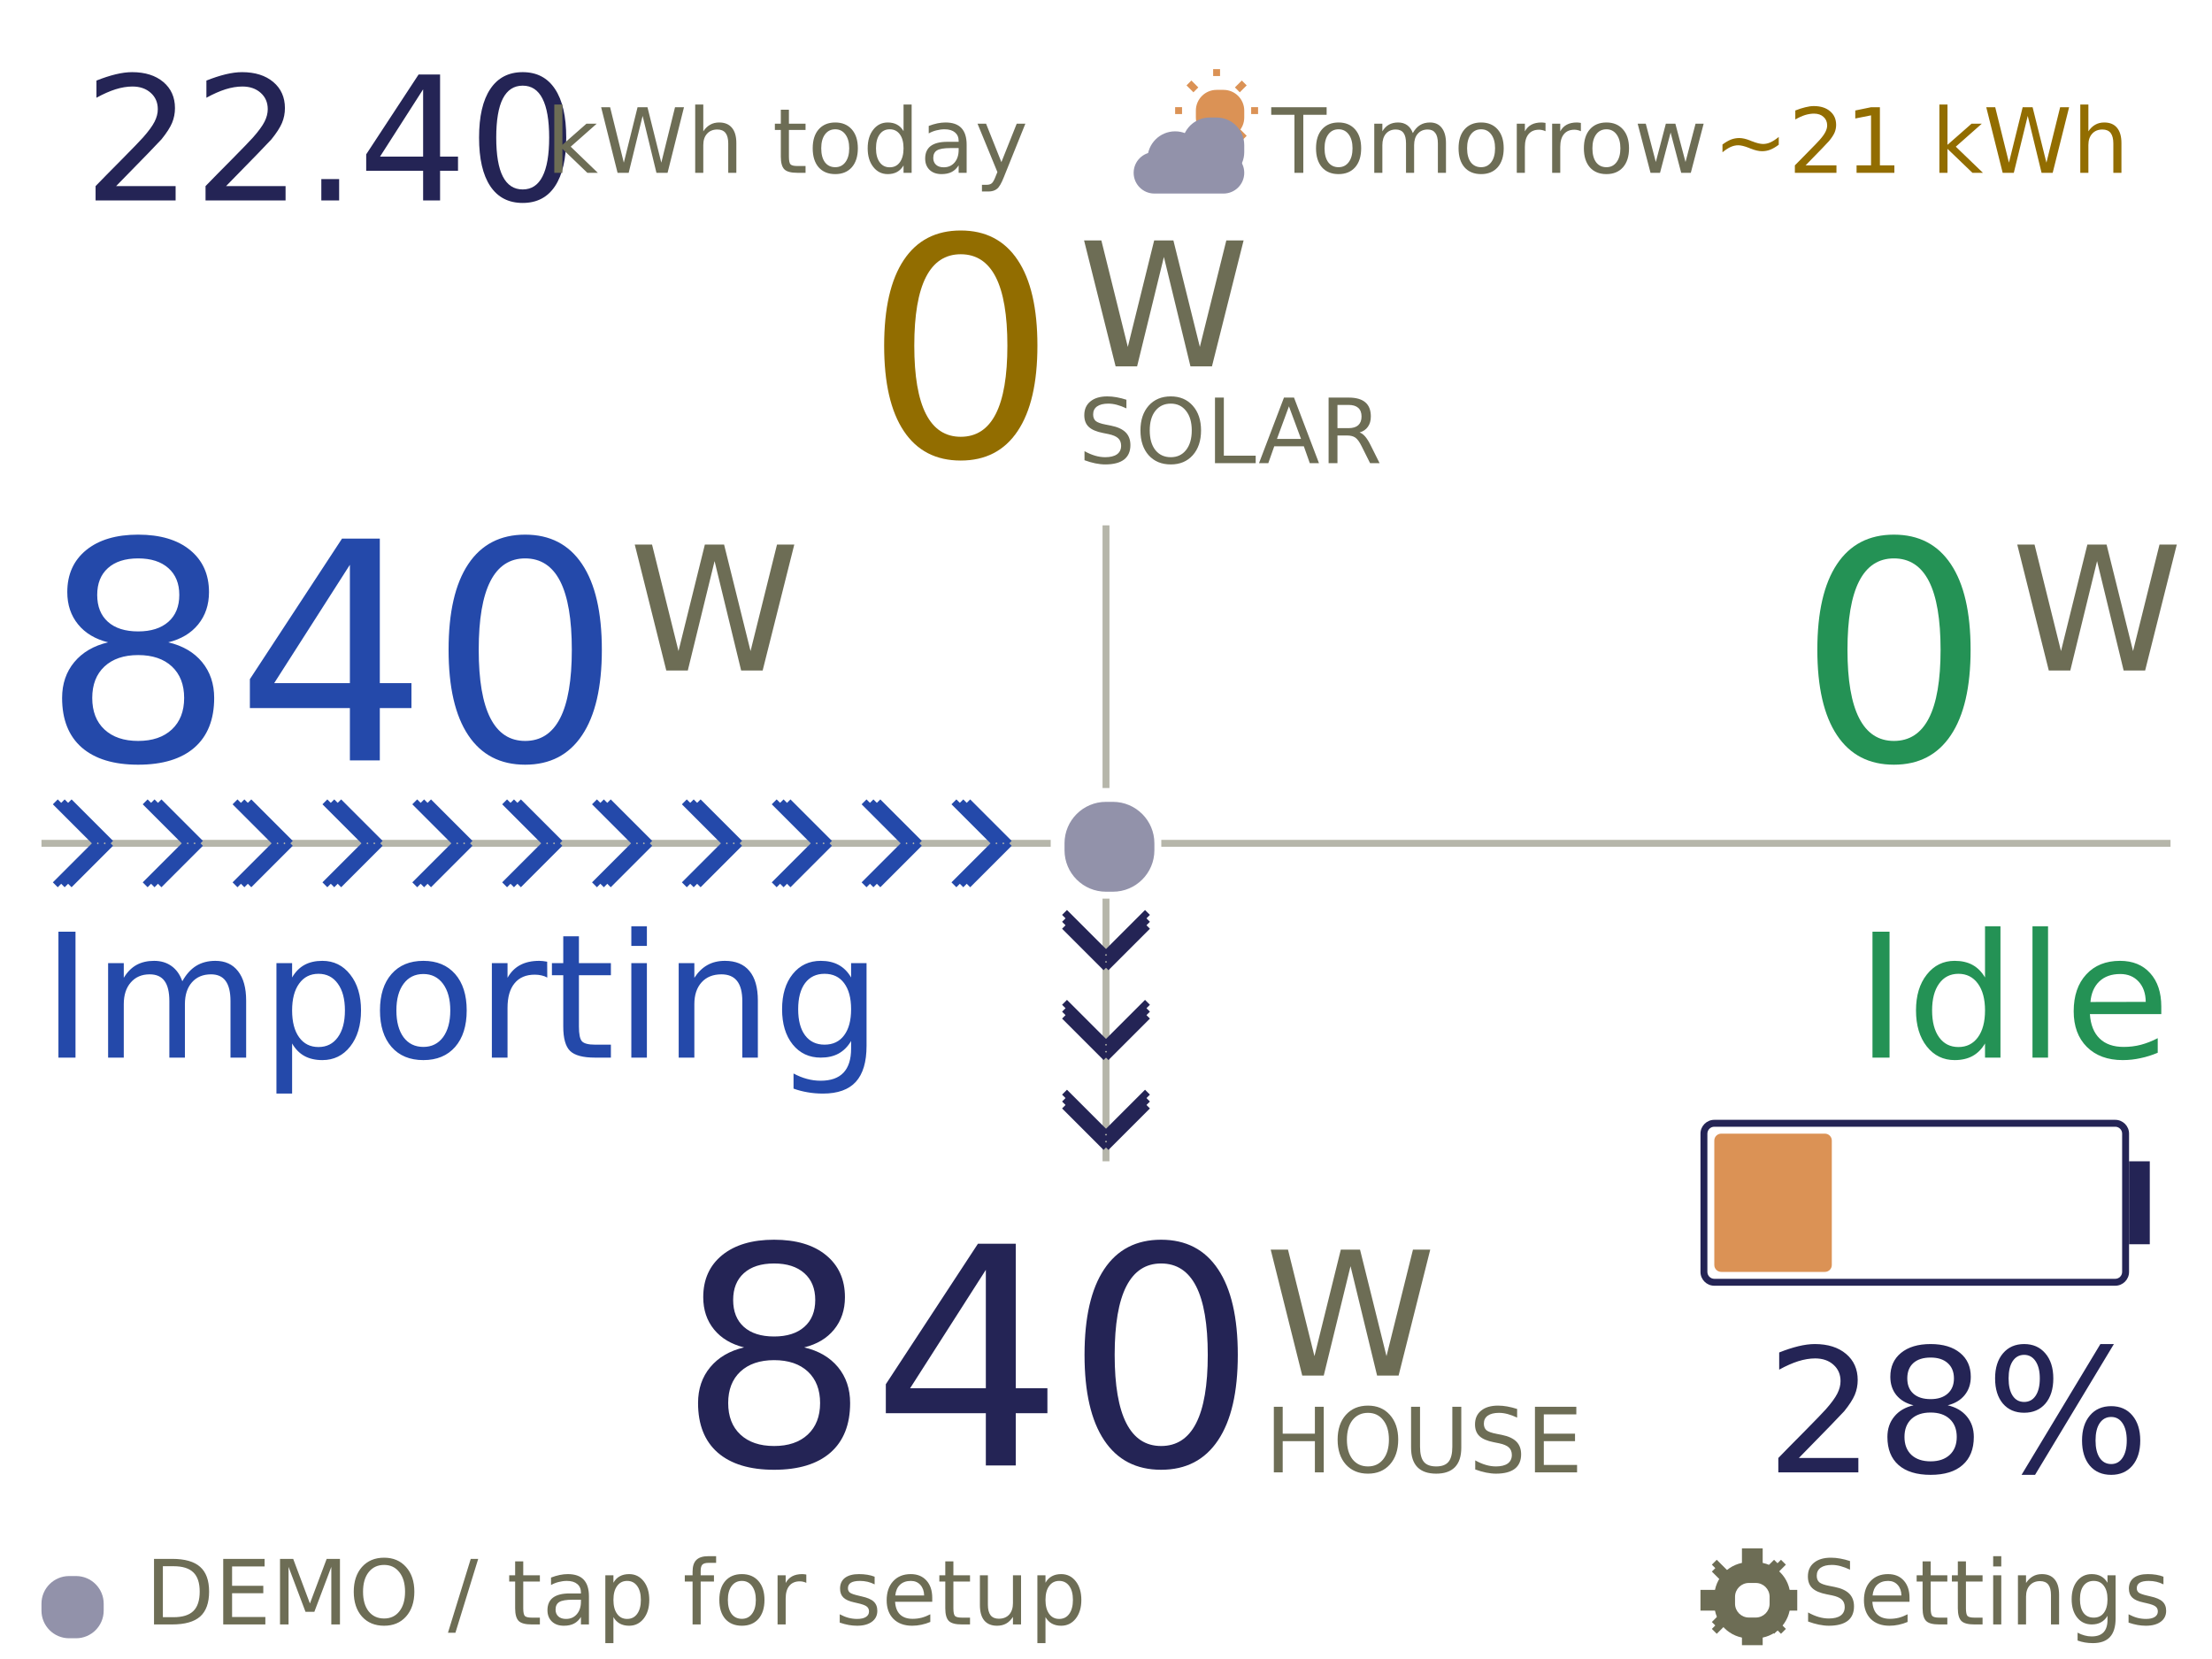
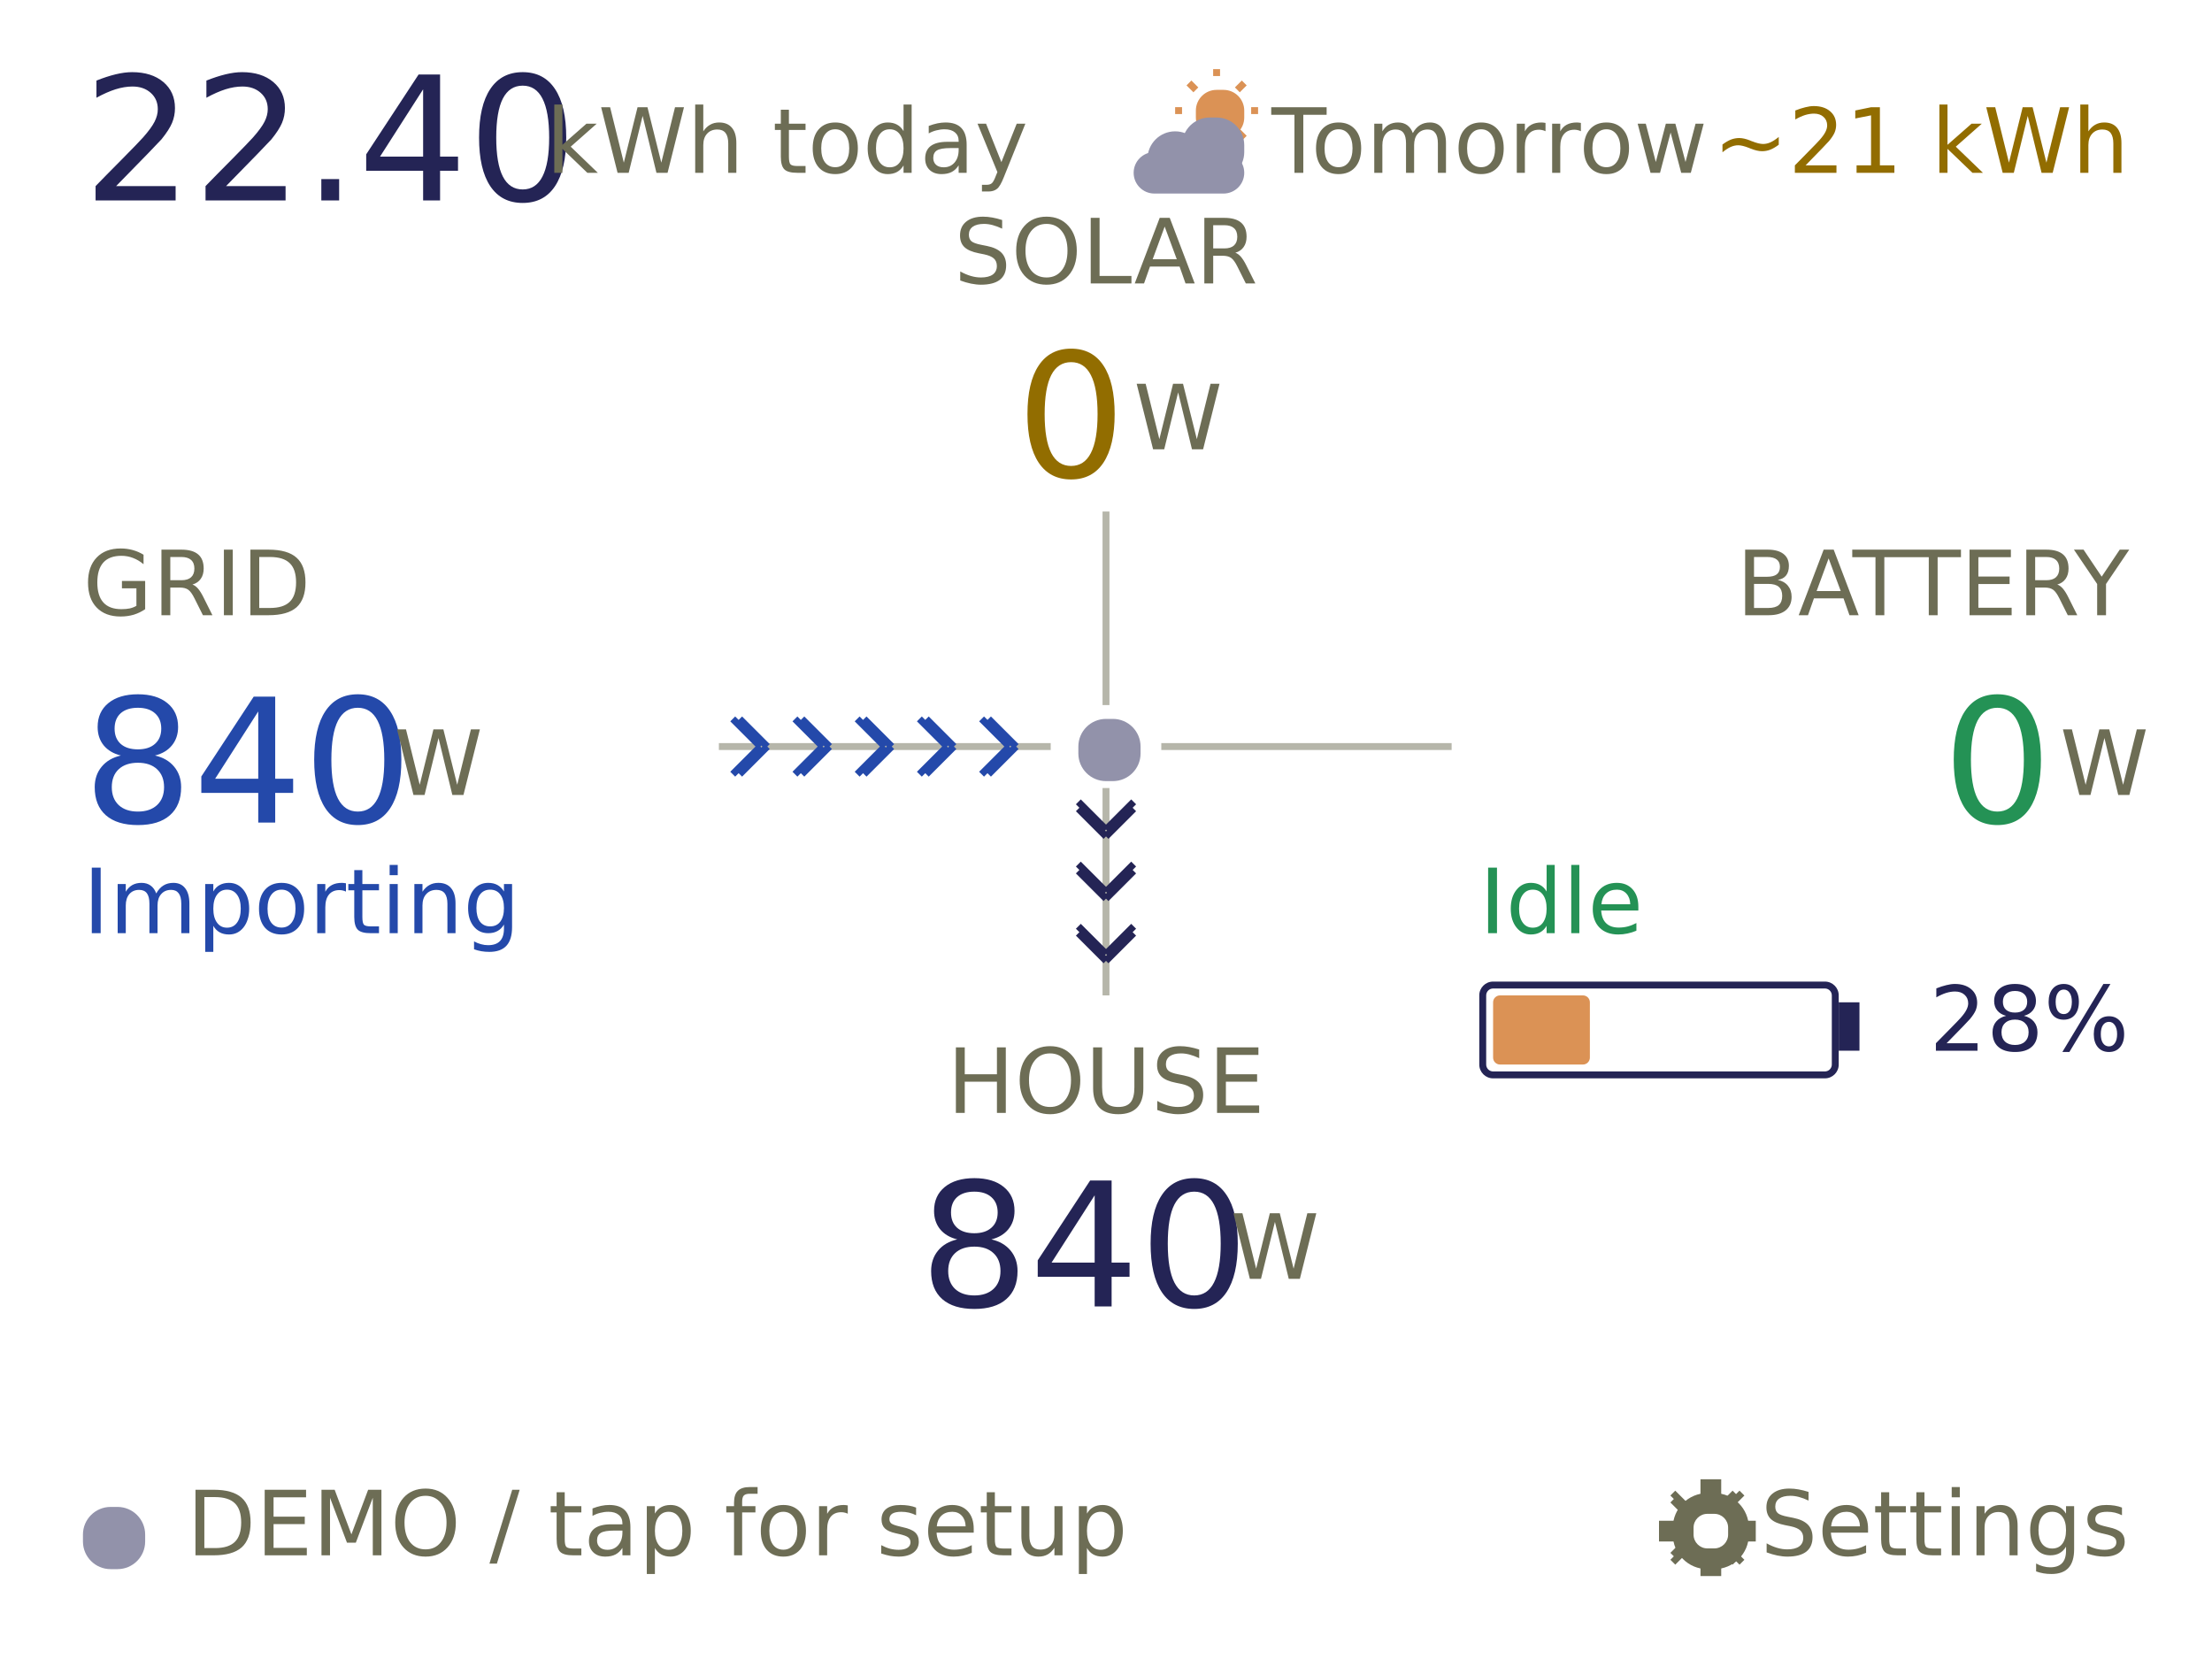
<svg xmlns="http://www.w3.org/2000/svg" width="960" height="720" viewBox="0 0 320 240">
  <style>text{font-family:DejaVu Sans,sans-serif}</style>
  <rect x="0" y="0" width="320" height="240" rx="0" fill="#ffffff" />
  <text x="12" y="29" font-size="25" text-anchor="start" fill="#242455">22.40</text>
  <text x="79" y="25" font-size="13" text-anchor="start" fill="#6d6d55">kWh today</text>
  <text x="308" y="25" font-size="13" text-anchor="end" fill="#926d00">~21 kWh</text>
  <text x="247" y="25" font-size="13" text-anchor="end" fill="#6d6d55">Tomorrow</text>
  <rect x="173" y="13" width="7" height="7" rx="3" fill="#db9255" />
  <path d="M176 11 L176 10" fill="none" stroke="#db9255" />
  <path d="M176 21 L176 22" fill="none" stroke="#db9255" />
  <path d="M171 16 L170 16" fill="none" stroke="#db9255" />
  <path d="M181 16 L182 16" fill="none" stroke="#db9255" />
  <path d="M173 13 L172 12" fill="none" stroke="#db9255" />
  <path d="M179 13 L180 12" fill="none" stroke="#db9255" />
  <path d="M173 19 L172 20" fill="none" stroke="#db9255" />
  <path d="M179 19 L180 20" fill="none" stroke="#db9255" />
  <rect x="164" y="22" width="16" height="6" rx="3" fill="#9292aa" />
  <rect x="166" y="19" width="8" height="8" rx="4" fill="#9292aa" />
  <rect x="171" y="17" width="9" height="9" rx="4" fill="#9292aa" />
-   <text x="125" y="66" font-size="44" text-anchor="start" fill="#926d00">0</text>
-   <text x="156" y="53" font-size="25" text-anchor="start" fill="#6d6d55">W</text>
-   <text x="156" y="67" font-size="13" text-anchor="start" fill="#6d6d55">SOLAR</text>
-   <text x="98" y="212" font-size="44" text-anchor="start" fill="#242455">840</text>
-   <text x="183" y="199" font-size="25" text-anchor="start" fill="#6d6d55">W</text>
-   <text x="183" y="213" font-size="13" text-anchor="start" fill="#6d6d55">HOUSE</text>
-   <text x="6" y="110" font-size="44" text-anchor="start" fill="#2449aa">840</text>
-   <text x="91" y="97" font-size="25" text-anchor="start" fill="#6d6d55">W</text>
-   <text x="260" y="110" font-size="44" text-anchor="start" fill="#249255">0</text>
-   <text x="291" y="97" font-size="25" text-anchor="start" fill="#6d6d55">W</text>
-   <text x="6" y="153" font-size="25" text-anchor="start" fill="#2449aa">Importing</text>
-   <text x="314" y="153" font-size="25" text-anchor="end" fill="#249255">Idle</text>
-   <rect x="246" y="162" width="62" height="24" rx="2" fill="#242455" />
-   <rect x="308" y="168" width="3" height="12" rx="0" fill="#242455" />
-   <rect x="247" y="163" width="60" height="22" rx="1" fill="#ffffff" />
-   <rect x="248" y="164" width="17" height="20" rx="1" fill="#db9255" />
-   <text x="311" y="213" font-size="25" text-anchor="end" fill="#242455">28%</text>
-   <path d="M160 76 L160 114" fill="none" stroke="#b6b6aa" />
-   <path d="M6 122 L152 122" fill="none" stroke="#b6b6aa" />
-   <path d="M10 116 L16 122" fill="none" stroke="#2449aa" />
-   <path d="M10 128 L16 122" fill="none" stroke="#2449aa" />
-   <path d="M9 116 L15 122" fill="none" stroke="#2449aa" />
-   <path d="M9 128 L15 122" fill="none" stroke="#2449aa" />
-   <path d="M8 116 L14 122" fill="none" stroke="#2449aa" />
-   <path d="M8 128 L14 122" fill="none" stroke="#2449aa" />
-   <path d="M23 116 L29 122" fill="none" stroke="#2449aa" />
-   <path d="M23 128 L29 122" fill="none" stroke="#2449aa" />
-   <path d="M22 116 L28 122" fill="none" stroke="#2449aa" />
-   <path d="M22 128 L28 122" fill="none" stroke="#2449aa" />
-   <path d="M21 116 L27 122" fill="none" stroke="#2449aa" />
-   <path d="M21 128 L27 122" fill="none" stroke="#2449aa" />
-   <path d="M36 116 L42 122" fill="none" stroke="#2449aa" />
-   <path d="M36 128 L42 122" fill="none" stroke="#2449aa" />
-   <path d="M35 116 L41 122" fill="none" stroke="#2449aa" />
-   <path d="M35 128 L41 122" fill="none" stroke="#2449aa" />
-   <path d="M34 116 L40 122" fill="none" stroke="#2449aa" />
-   <path d="M34 128 L40 122" fill="none" stroke="#2449aa" />
-   <path d="M49 116 L55 122" fill="none" stroke="#2449aa" />
-   <path d="M49 128 L55 122" fill="none" stroke="#2449aa" />
-   <path d="M48 116 L54 122" fill="none" stroke="#2449aa" />
-   <path d="M48 128 L54 122" fill="none" stroke="#2449aa" />
-   <path d="M47 116 L53 122" fill="none" stroke="#2449aa" />
-   <path d="M47 128 L53 122" fill="none" stroke="#2449aa" />
-   <path d="M62 116 L68 122" fill="none" stroke="#2449aa" />
-   <path d="M62 128 L68 122" fill="none" stroke="#2449aa" />
-   <path d="M61 116 L67 122" fill="none" stroke="#2449aa" />
-   <path d="M61 128 L67 122" fill="none" stroke="#2449aa" />
-   <path d="M60 116 L66 122" fill="none" stroke="#2449aa" />
-   <path d="M60 128 L66 122" fill="none" stroke="#2449aa" />
-   <path d="M75 116 L81 122" fill="none" stroke="#2449aa" />
-   <path d="M75 128 L81 122" fill="none" stroke="#2449aa" />
-   <path d="M74 116 L80 122" fill="none" stroke="#2449aa" />
-   <path d="M74 128 L80 122" fill="none" stroke="#2449aa" />
-   <path d="M73 116 L79 122" fill="none" stroke="#2449aa" />
-   <path d="M73 128 L79 122" fill="none" stroke="#2449aa" />
-   <path d="M88 116 L94 122" fill="none" stroke="#2449aa" />
-   <path d="M88 128 L94 122" fill="none" stroke="#2449aa" />
-   <path d="M87 116 L93 122" fill="none" stroke="#2449aa" />
-   <path d="M87 128 L93 122" fill="none" stroke="#2449aa" />
-   <path d="M86 116 L92 122" fill="none" stroke="#2449aa" />
-   <path d="M86 128 L92 122" fill="none" stroke="#2449aa" />
-   <path d="M101 116 L107 122" fill="none" stroke="#2449aa" />
-   <path d="M101 128 L107 122" fill="none" stroke="#2449aa" />
-   <path d="M100 116 L106 122" fill="none" stroke="#2449aa" />
-   <path d="M100 128 L106 122" fill="none" stroke="#2449aa" />
-   <path d="M99 116 L105 122" fill="none" stroke="#2449aa" />
-   <path d="M99 128 L105 122" fill="none" stroke="#2449aa" />
-   <path d="M114 116 L120 122" fill="none" stroke="#2449aa" />
-   <path d="M114 128 L120 122" fill="none" stroke="#2449aa" />
-   <path d="M113 116 L119 122" fill="none" stroke="#2449aa" />
-   <path d="M113 128 L119 122" fill="none" stroke="#2449aa" />
-   <path d="M112 116 L118 122" fill="none" stroke="#2449aa" />
-   <path d="M112 128 L118 122" fill="none" stroke="#2449aa" />
-   <path d="M127 116 L133 122" fill="none" stroke="#2449aa" />
-   <path d="M127 128 L133 122" fill="none" stroke="#2449aa" />
-   <path d="M126 116 L132 122" fill="none" stroke="#2449aa" />
-   <path d="M126 128 L132 122" fill="none" stroke="#2449aa" />
-   <path d="M125 116 L131 122" fill="none" stroke="#2449aa" />
-   <path d="M125 128 L131 122" fill="none" stroke="#2449aa" />
-   <path d="M140 116 L146 122" fill="none" stroke="#2449aa" />
-   <path d="M140 128 L146 122" fill="none" stroke="#2449aa" />
-   <path d="M139 116 L145 122" fill="none" stroke="#2449aa" />
-   <path d="M139 128 L145 122" fill="none" stroke="#2449aa" />
-   <path d="M138 116 L144 122" fill="none" stroke="#2449aa" />
-   <path d="M138 128 L144 122" fill="none" stroke="#2449aa" />
-   <path d="M168 122 L314 122" fill="none" stroke="#b6b6aa" />
-   <path d="M160 130 L160 168" fill="none" stroke="#b6b6aa" />
-   <path d="M154 134 L160 140" fill="none" stroke="#242455" />
-   <path d="M166 134 L160 140" fill="none" stroke="#242455" />
-   <path d="M154 133 L160 139" fill="none" stroke="#242455" />
-   <path d="M166 133 L160 139" fill="none" stroke="#242455" />
-   <path d="M154 132 L160 138" fill="none" stroke="#242455" />
-   <path d="M166 132 L160 138" fill="none" stroke="#242455" />
-   <path d="M154 147 L160 153" fill="none" stroke="#242455" />
-   <path d="M166 147 L160 153" fill="none" stroke="#242455" />
-   <path d="M154 146 L160 152" fill="none" stroke="#242455" />
-   <path d="M166 146 L160 152" fill="none" stroke="#242455" />
-   <path d="M154 145 L160 151" fill="none" stroke="#242455" />
-   <path d="M166 145 L160 151" fill="none" stroke="#242455" />
-   <path d="M154 160 L160 166" fill="none" stroke="#242455" />
-   <path d="M166 160 L160 166" fill="none" stroke="#242455" />
-   <path d="M154 159 L160 165" fill="none" stroke="#242455" />
-   <path d="M166 159 L160 165" fill="none" stroke="#242455" />
-   <path d="M154 158 L160 164" fill="none" stroke="#242455" />
-   <path d="M166 158 L160 164" fill="none" stroke="#242455" />
-   <rect x="154" y="116" width="13" height="13" rx="6" fill="#9292aa" />
-   <rect x="6" y="228" width="9" height="9" rx="4" fill="#9292aa" />
-   <text x="21" y="235" font-size="13" text-anchor="start" fill="#6d6d55">DEMO / tap for setup</text>
-   <text x="314" y="235" font-size="13" text-anchor="end" fill="#6d6d55">Settings</text>
-   <rect x="252" y="224" width="3" height="14" rx="0" fill="#6d6d55" />
-   <rect x="246" y="230" width="14" height="3" rx="0" fill="#6d6d55" />
-   <path d="M248 226 L258 236" fill="none" stroke="#6d6d55" />
-   <path d="M248 227 L257 236" fill="none" stroke="#6d6d55" />
-   <path d="M248 236 L258 226" fill="none" stroke="#6d6d55" />
-   <path d="M248 235 L257 226" fill="none" stroke="#6d6d55" />
-   <rect x="248" y="226" width="11" height="11" rx="5" fill="#6d6d55" />
-   <rect x="251" y="229" width="5" height="5" rx="2" fill="#ffffff" />
+   <text x="160" y="41" font-size="13" text-anchor="middle" fill="#6d6d55">SOLAR</text>
+   <text x="147" y="69" font-size="25" text-anchor="start" fill="#926d00">0</text>
+   <text x="164" y="65" font-size="13" text-anchor="start" fill="#6d6d55">W</text>
+   <text x="12" y="89" font-size="13" text-anchor="start" fill="#6d6d55">GRID</text>
+   <text x="12" y="119" font-size="25" text-anchor="start" fill="#2449aa">840</text>
+   <text x="57" y="115" font-size="13" text-anchor="start" fill="#6d6d55">W</text>
+   <text x="308" y="89" font-size="13" text-anchor="end" fill="#6d6d55">BATTERY</text>
+   <text x="281" y="119" font-size="25" text-anchor="start" fill="#249255">0</text>
+   <text x="298" y="115" font-size="13" text-anchor="start" fill="#6d6d55">W</text>
+   <text x="160" y="161" font-size="13" text-anchor="middle" fill="#6d6d55">HOUSE</text>
+   <text x="133" y="189" font-size="25" text-anchor="start" fill="#242455">840</text>
+   <text x="178" y="185" font-size="13" text-anchor="start" fill="#6d6d55">W</text>
+   <text x="12" y="135" font-size="13" text-anchor="start" fill="#2449aa">Importing</text>
+   <text x="214" y="135" font-size="13" text-anchor="start" fill="#249255">Idle</text>
+   <rect x="214" y="142" width="52" height="14" rx="2" fill="#242455" />
+   <rect x="266" y="145" width="3" height="7" rx="0" fill="#242455" />
+   <rect x="215" y="143" width="50" height="12" rx="1" fill="#ffffff" />
+   <rect x="216" y="144" width="14" height="10" rx="1" fill="#db9255" />
+   <text x="308" y="152" font-size="13" text-anchor="end" fill="#242455">28%</text>
+   <path d="M160 74 L160 102" fill="none" stroke="#b6b6aa" />
+   <path d="M104 108 L152 108" fill="none" stroke="#b6b6aa" />
+   <path d="M107 104 L111 108" fill="none" stroke="#2449aa" />
+   <path d="M107 112 L111 108" fill="none" stroke="#2449aa" />
+   <path d="M106 104 L110 108" fill="none" stroke="#2449aa" />
+   <path d="M106 112 L110 108" fill="none" stroke="#2449aa" />
+   <path d="M116 104 L120 108" fill="none" stroke="#2449aa" />
+   <path d="M116 112 L120 108" fill="none" stroke="#2449aa" />
+   <path d="M115 104 L119 108" fill="none" stroke="#2449aa" />
+   <path d="M115 112 L119 108" fill="none" stroke="#2449aa" />
+   <path d="M125 104 L129 108" fill="none" stroke="#2449aa" />
+   <path d="M125 112 L129 108" fill="none" stroke="#2449aa" />
+   <path d="M124 104 L128 108" fill="none" stroke="#2449aa" />
+   <path d="M124 112 L128 108" fill="none" stroke="#2449aa" />
+   <path d="M134 104 L138 108" fill="none" stroke="#2449aa" />
+   <path d="M134 112 L138 108" fill="none" stroke="#2449aa" />
+   <path d="M133 104 L137 108" fill="none" stroke="#2449aa" />
+   <path d="M133 112 L137 108" fill="none" stroke="#2449aa" />
+   <path d="M143 104 L147 108" fill="none" stroke="#2449aa" />
+   <path d="M143 112 L147 108" fill="none" stroke="#2449aa" />
+   <path d="M142 104 L146 108" fill="none" stroke="#2449aa" />
+   <path d="M142 112 L146 108" fill="none" stroke="#2449aa" />
+   <path d="M168 108 L210 108" fill="none" stroke="#b6b6aa" />
+   <path d="M160 114 L160 144" fill="none" stroke="#b6b6aa" />
+   <path d="M156 117 L160 121" fill="none" stroke="#242455" />
+   <path d="M164 117 L160 121" fill="none" stroke="#242455" />
+   <path d="M156 116 L160 120" fill="none" stroke="#242455" />
+   <path d="M164 116 L160 120" fill="none" stroke="#242455" />
+   <path d="M156 126 L160 130" fill="none" stroke="#242455" />
+   <path d="M164 126 L160 130" fill="none" stroke="#242455" />
+   <path d="M156 125 L160 129" fill="none" stroke="#242455" />
+   <path d="M164 125 L160 129" fill="none" stroke="#242455" />
+   <path d="M156 135 L160 139" fill="none" stroke="#242455" />
+   <path d="M164 135 L160 139" fill="none" stroke="#242455" />
+   <path d="M156 134 L160 138" fill="none" stroke="#242455" />
+   <path d="M164 134 L160 138" fill="none" stroke="#242455" />
+   <rect x="156" y="104" width="9" height="9" rx="4" fill="#9292aa" />
+   <rect x="12" y="218" width="9" height="9" rx="4" fill="#9292aa" />
+   <text x="27" y="225" font-size="13" text-anchor="start" fill="#6d6d55">DEMO / tap for setup</text>
+   <text x="308" y="225" font-size="13" text-anchor="end" fill="#6d6d55">Settings</text>
+   <rect x="246" y="214" width="3" height="14" rx="0" fill="#6d6d55" />
+   <rect x="240" y="220" width="14" height="3" rx="0" fill="#6d6d55" />
+   <path d="M242 216 L252 226" fill="none" stroke="#6d6d55" />
+   <path d="M242 217 L251 226" fill="none" stroke="#6d6d55" />
+   <path d="M242 226 L252 216" fill="none" stroke="#6d6d55" />
+   <path d="M242 225 L251 216" fill="none" stroke="#6d6d55" />
+   <rect x="242" y="216" width="11" height="11" rx="5" fill="#6d6d55" />
+   <rect x="245" y="219" width="5" height="5" rx="2" fill="#ffffff" />
</svg>
